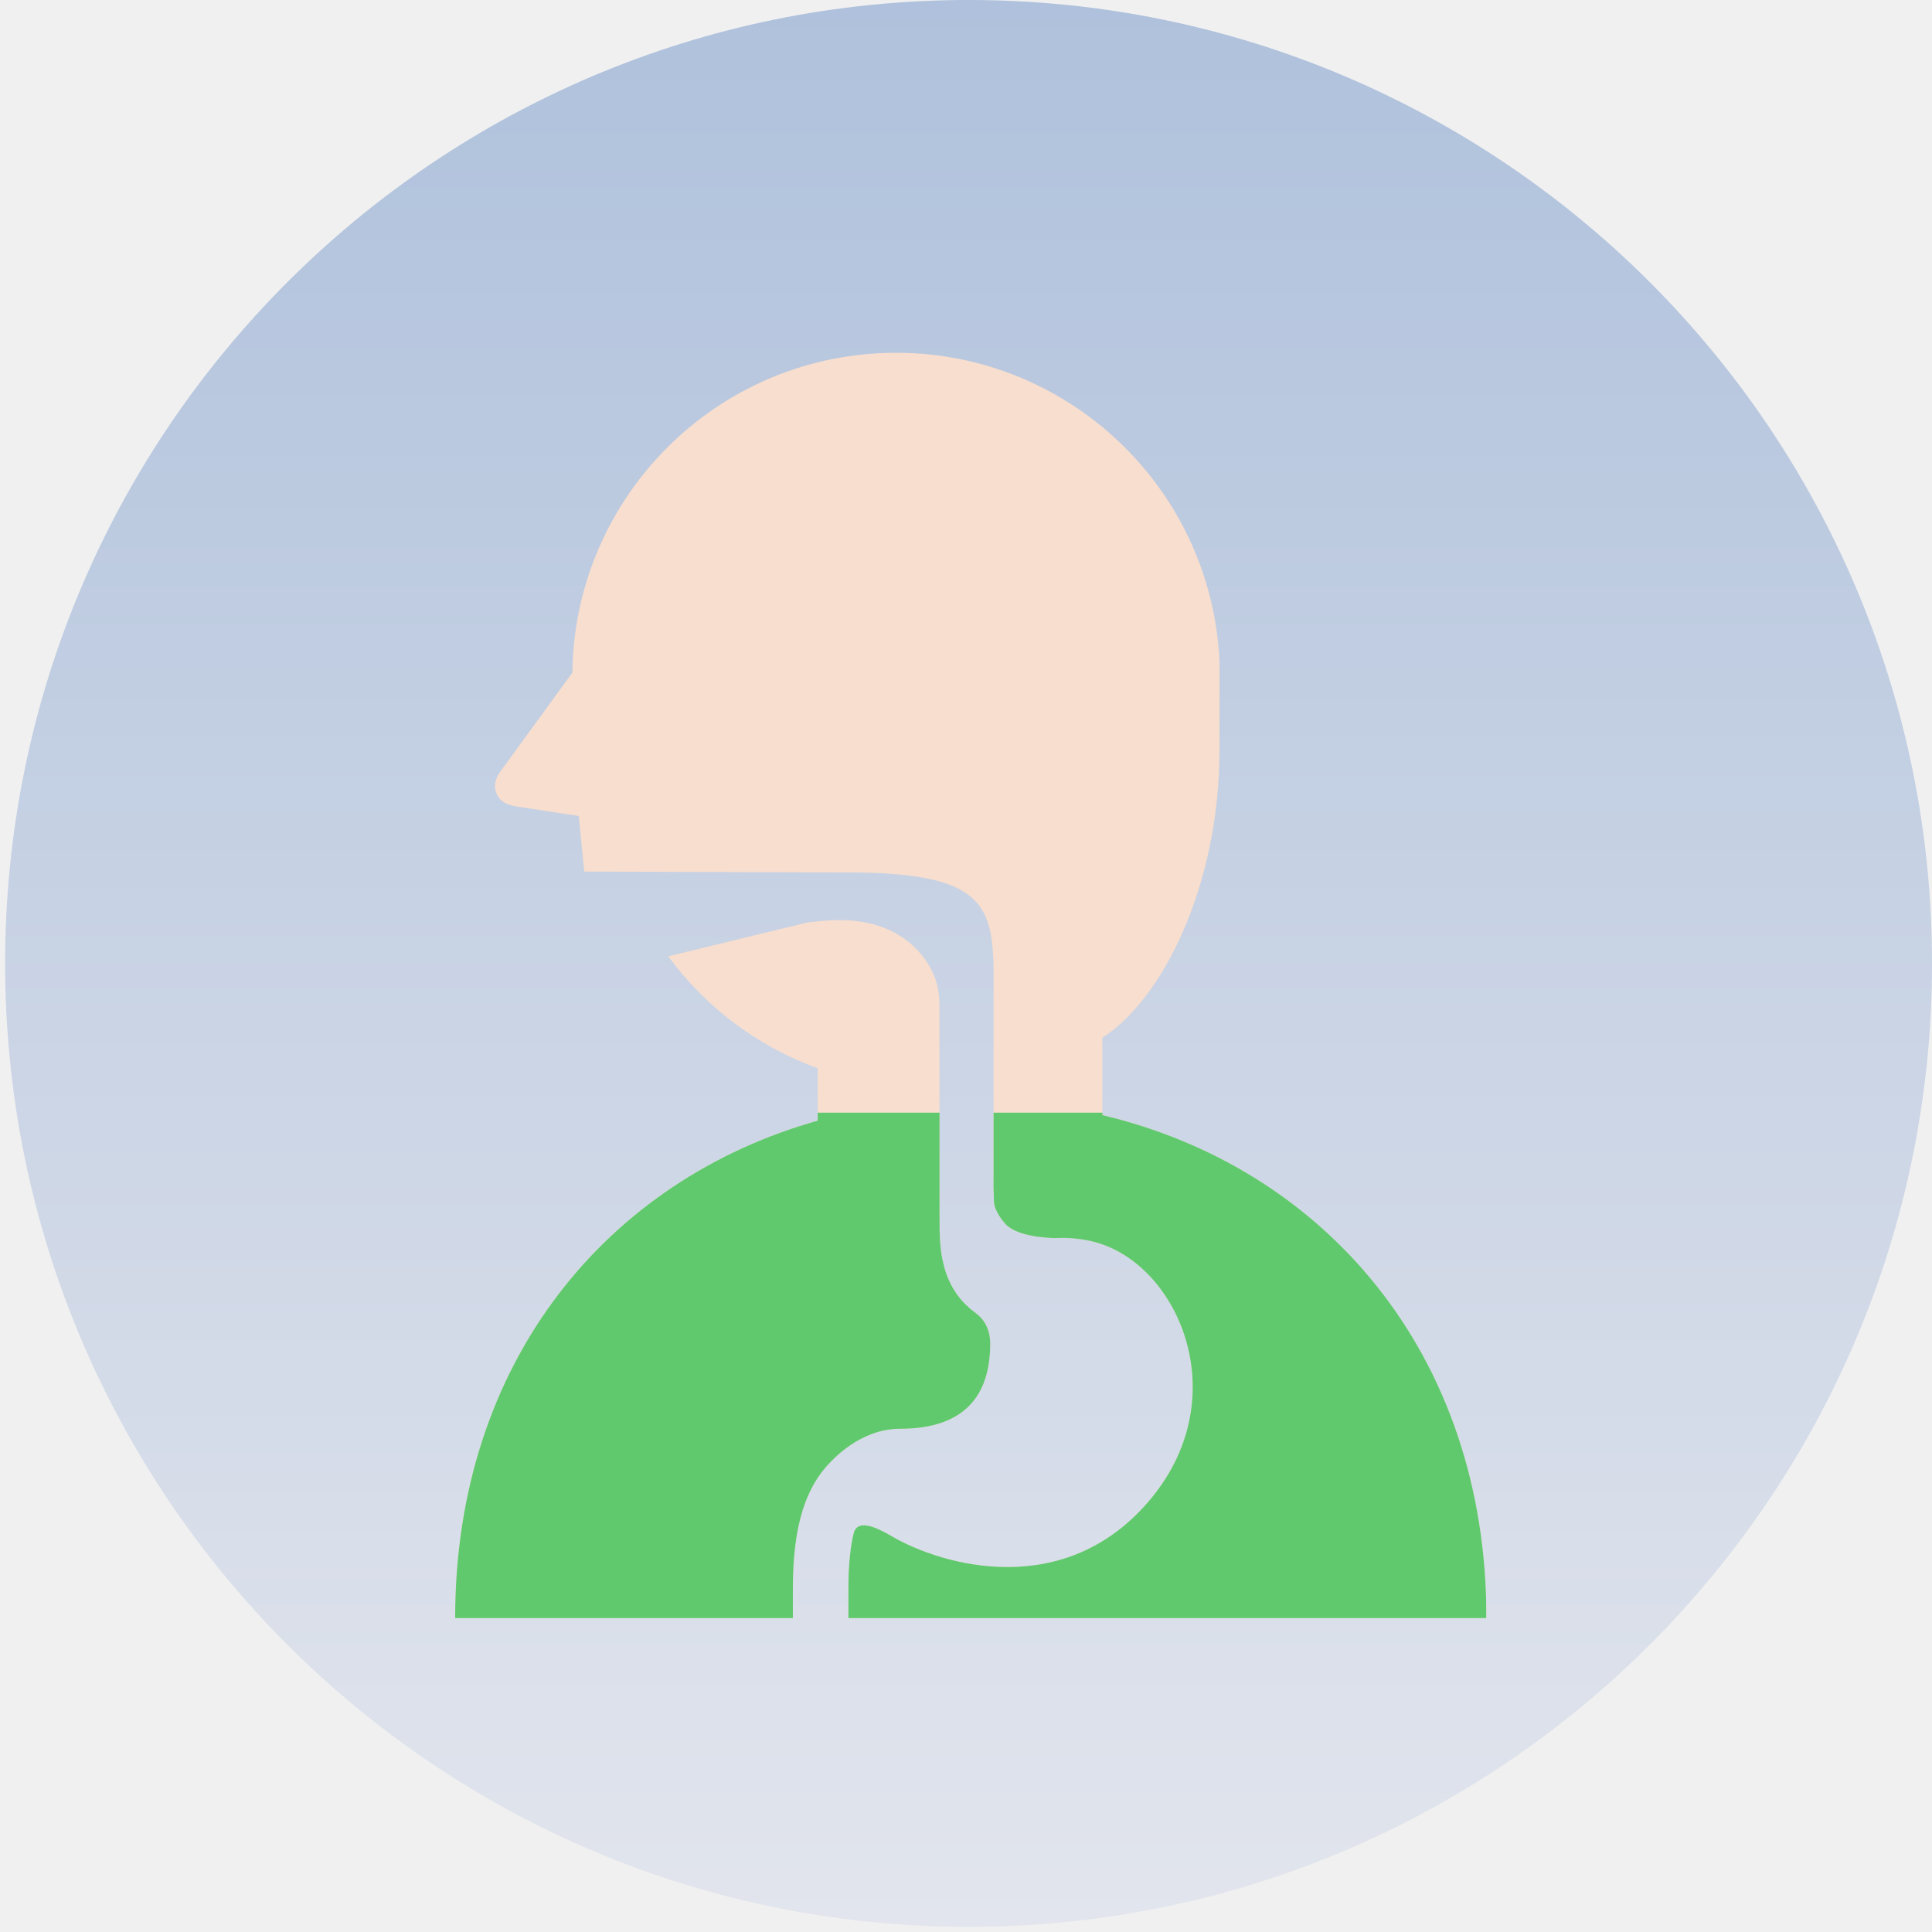
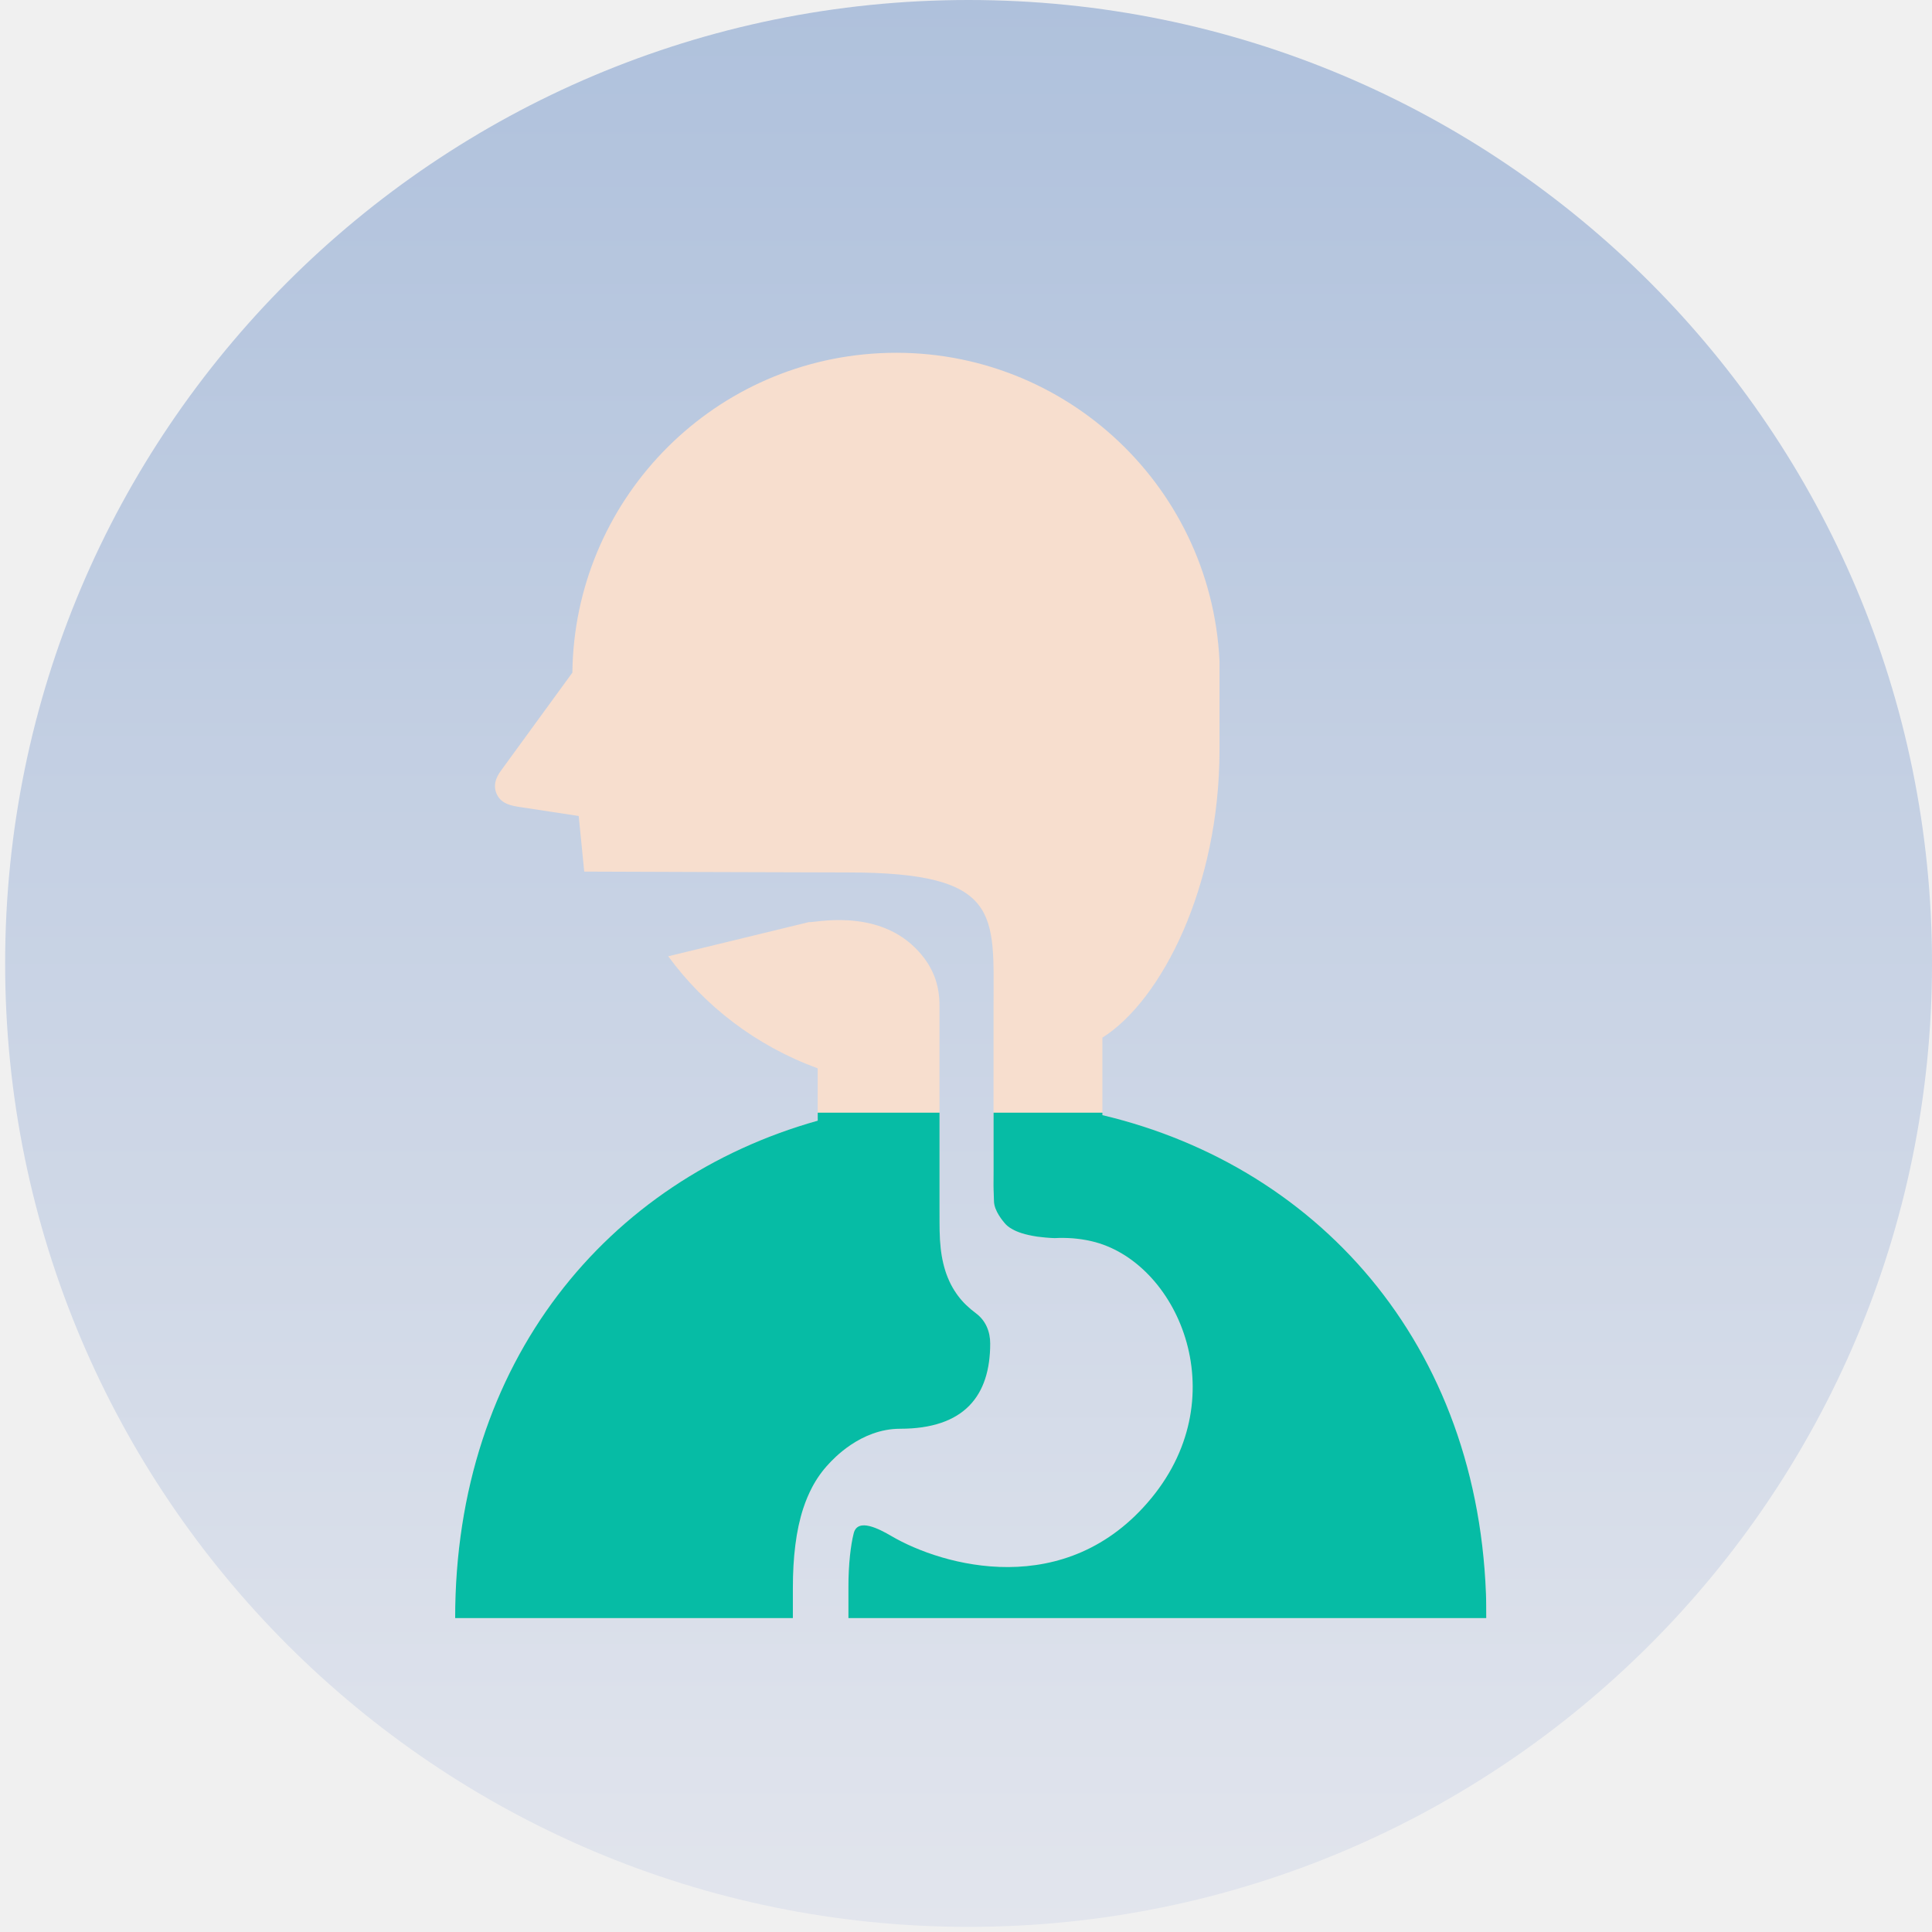
<svg xmlns="http://www.w3.org/2000/svg" width="126" height="126" viewBox="0 0 126 126" fill="none">
  <circle cx="63.168" cy="62.833" r="62.833" fill="url(#paint0_linear_4741_2378)" />
  <path d="M64.577 87.625C64.577 86.856 64.295 86.131 63.646 85.648C63.192 85.31 62.794 84.935 62.482 84.514C62.301 84.273 62.147 84.023 62.016 83.772C61.868 83.48 61.749 83.187 61.656 82.898C61.55 82.565 61.475 82.238 61.419 81.918C61.356 81.553 61.324 81.201 61.301 80.856C61.278 80.465 61.273 80.093 61.273 79.735C61.273 79.405 61.271 79.085 61.271 78.793V78.581V77.108V76.524C61.271 76.524 61.271 68.415 61.271 65.59C61.271 64.252 60.886 63.016 59.702 61.832C57.06 59.191 53.003 60.213 52.762 60.135L43.58 62.366C45.957 65.605 49.281 68.193 53.328 69.674V73.087C39.629 76.939 29.682 88.795 29.682 105.527H42.688H51.707V103.575C51.707 102.55 51.76 101.613 51.87 100.752C51.979 99.888 52.147 99.098 52.384 98.372C52.543 97.889 52.734 97.433 52.958 97.005C53.258 96.433 53.626 95.917 54.054 95.464C54.301 95.204 56.099 93.18 58.703 93.18C62.888 93.18 64.577 91.029 64.577 87.625Z" fill="#F7DECE" />
  <path d="M71.895 72.726V67.674C75.76 65.229 79.533 57.826 79.533 48.914V43.096C78.964 31.447 69.057 22.464 57.407 23.033C46.194 23.582 37.453 32.787 37.329 43.867L32.691 50.233C32.313 50.734 32.132 51.283 32.431 51.86C32.741 52.447 33.393 52.555 33.922 52.636L37.742 53.217L38.102 56.843C38.102 56.843 52.91 56.899 55.3 56.899C65.358 56.899 64.796 59.639 64.796 65.59C64.796 68.415 64.796 76.013 64.796 76.013V76.358C64.796 76.685 64.791 77.002 64.791 77.302C64.791 77.67 64.821 78.015 64.821 78.322C64.821 78.972 65.433 79.664 65.526 79.777C65.579 79.84 65.642 79.901 65.718 79.966C65.803 80.037 65.909 80.107 66.045 80.18C66.199 80.266 66.393 80.349 66.634 80.427C66.912 80.515 67.256 80.593 67.669 80.654C67.992 80.697 68.359 80.732 68.775 80.747C69.523 80.707 70.341 80.754 71.18 80.948C76.73 82.222 80.648 90.936 75.093 97.697C69.535 104.459 61.437 102.114 58.138 100.18C57.34 99.714 55.937 98.969 55.675 99.994C55.567 100.417 55.491 100.905 55.431 101.454C55.365 102.082 55.327 102.787 55.33 103.575V105.526H81.464H96.939C96.939 88.231 86.309 76.146 71.895 72.726Z" fill="#F7DECE" />
  <mask id="mask0_4741_2378" style="mask-type:alpha" maskUnits="userSpaceOnUse" x="29" y="23" width="68" height="83" fill="#000000">
    <path d="M64.579 87.625C64.579 86.856 64.297 86.131 63.648 85.648C63.194 85.31 62.797 84.935 62.484 84.514C62.303 84.273 62.149 84.023 62.018 83.772C61.87 83.48 61.751 83.187 61.658 82.898C61.552 82.565 61.477 82.238 61.421 81.918C61.358 81.553 61.326 81.201 61.303 80.856C61.28 80.465 61.275 80.093 61.275 79.735C61.275 79.405 61.273 79.085 61.273 78.793V78.581V77.108V76.524C61.273 76.524 61.273 68.415 61.273 65.59C61.273 64.252 60.887 63.016 59.704 61.832C57.062 59.191 53.005 60.213 52.764 60.135L43.582 62.366C45.959 65.605 49.283 68.193 53.33 69.674V73.087C39.631 76.939 29.684 88.795 29.684 105.527H42.69H51.709V103.575C51.709 102.55 51.761 101.613 51.872 100.752C51.981 99.888 52.149 99.098 52.386 98.372C52.545 97.889 52.736 97.433 52.96 97.005C53.26 96.433 53.628 95.917 54.056 95.464C54.303 95.204 56.101 93.18 58.705 93.18C62.89 93.18 64.579 91.029 64.579 87.625Z" fill="white" />
    <path d="M71.897 72.726V67.674C75.762 65.229 79.535 57.826 79.535 48.914V43.096C78.966 31.447 69.059 22.464 57.41 23.033C46.196 23.582 37.455 32.787 37.331 43.867L32.693 50.233C32.315 50.734 32.134 51.283 32.433 51.86C32.743 52.447 33.395 52.555 33.924 52.636L37.744 53.217L38.104 56.843C38.104 56.843 52.912 56.899 55.302 56.899C65.359 56.899 64.798 59.639 64.798 65.59C64.798 68.415 64.798 76.013 64.798 76.013V76.358C64.798 76.685 64.793 77.002 64.793 77.302C64.793 77.67 64.823 78.015 64.823 78.322C64.823 78.972 65.435 79.664 65.528 79.777C65.581 79.84 65.644 79.901 65.72 79.966C65.805 80.037 65.911 80.107 66.047 80.18C66.201 80.266 66.395 80.349 66.636 80.427C66.913 80.515 67.258 80.593 67.671 80.654C67.994 80.697 68.361 80.732 68.777 80.747C69.525 80.707 70.343 80.754 71.182 80.948C76.732 82.222 80.65 90.936 75.095 97.697C69.537 104.459 61.439 102.114 58.14 100.18C57.342 99.714 55.939 98.969 55.677 99.994C55.569 100.417 55.493 100.905 55.433 101.454C55.367 102.082 55.329 102.787 55.332 103.575V105.526H81.466H96.941C96.941 88.231 86.311 76.146 71.897 72.726Z" fill="#F7DECE" />
  </mask>
  <g mask="url(#mask0_4741_2378)">
-     <rect x="29.684" y="72.566" width="67.257" height="33.629" fill="#60c96d" />
+     <rect x="29.684" y="72.566" width="67.257" height="33.629" fill="#06bca5" />
  </g>
  <defs fill="#000000">
    <linearGradient id="paint0_linear_4741_2378" x1="63.168" y1="0" x2="63.168" y2="125.665" gradientUnits="userSpaceOnUse" fill="#000000">
      <stop stop-color="#AFC1DC" fill="#000000" />
      <stop offset="1" stop-color="#E2E5ED" fill="#000000" />
    </linearGradient>
  </defs>
</svg>
